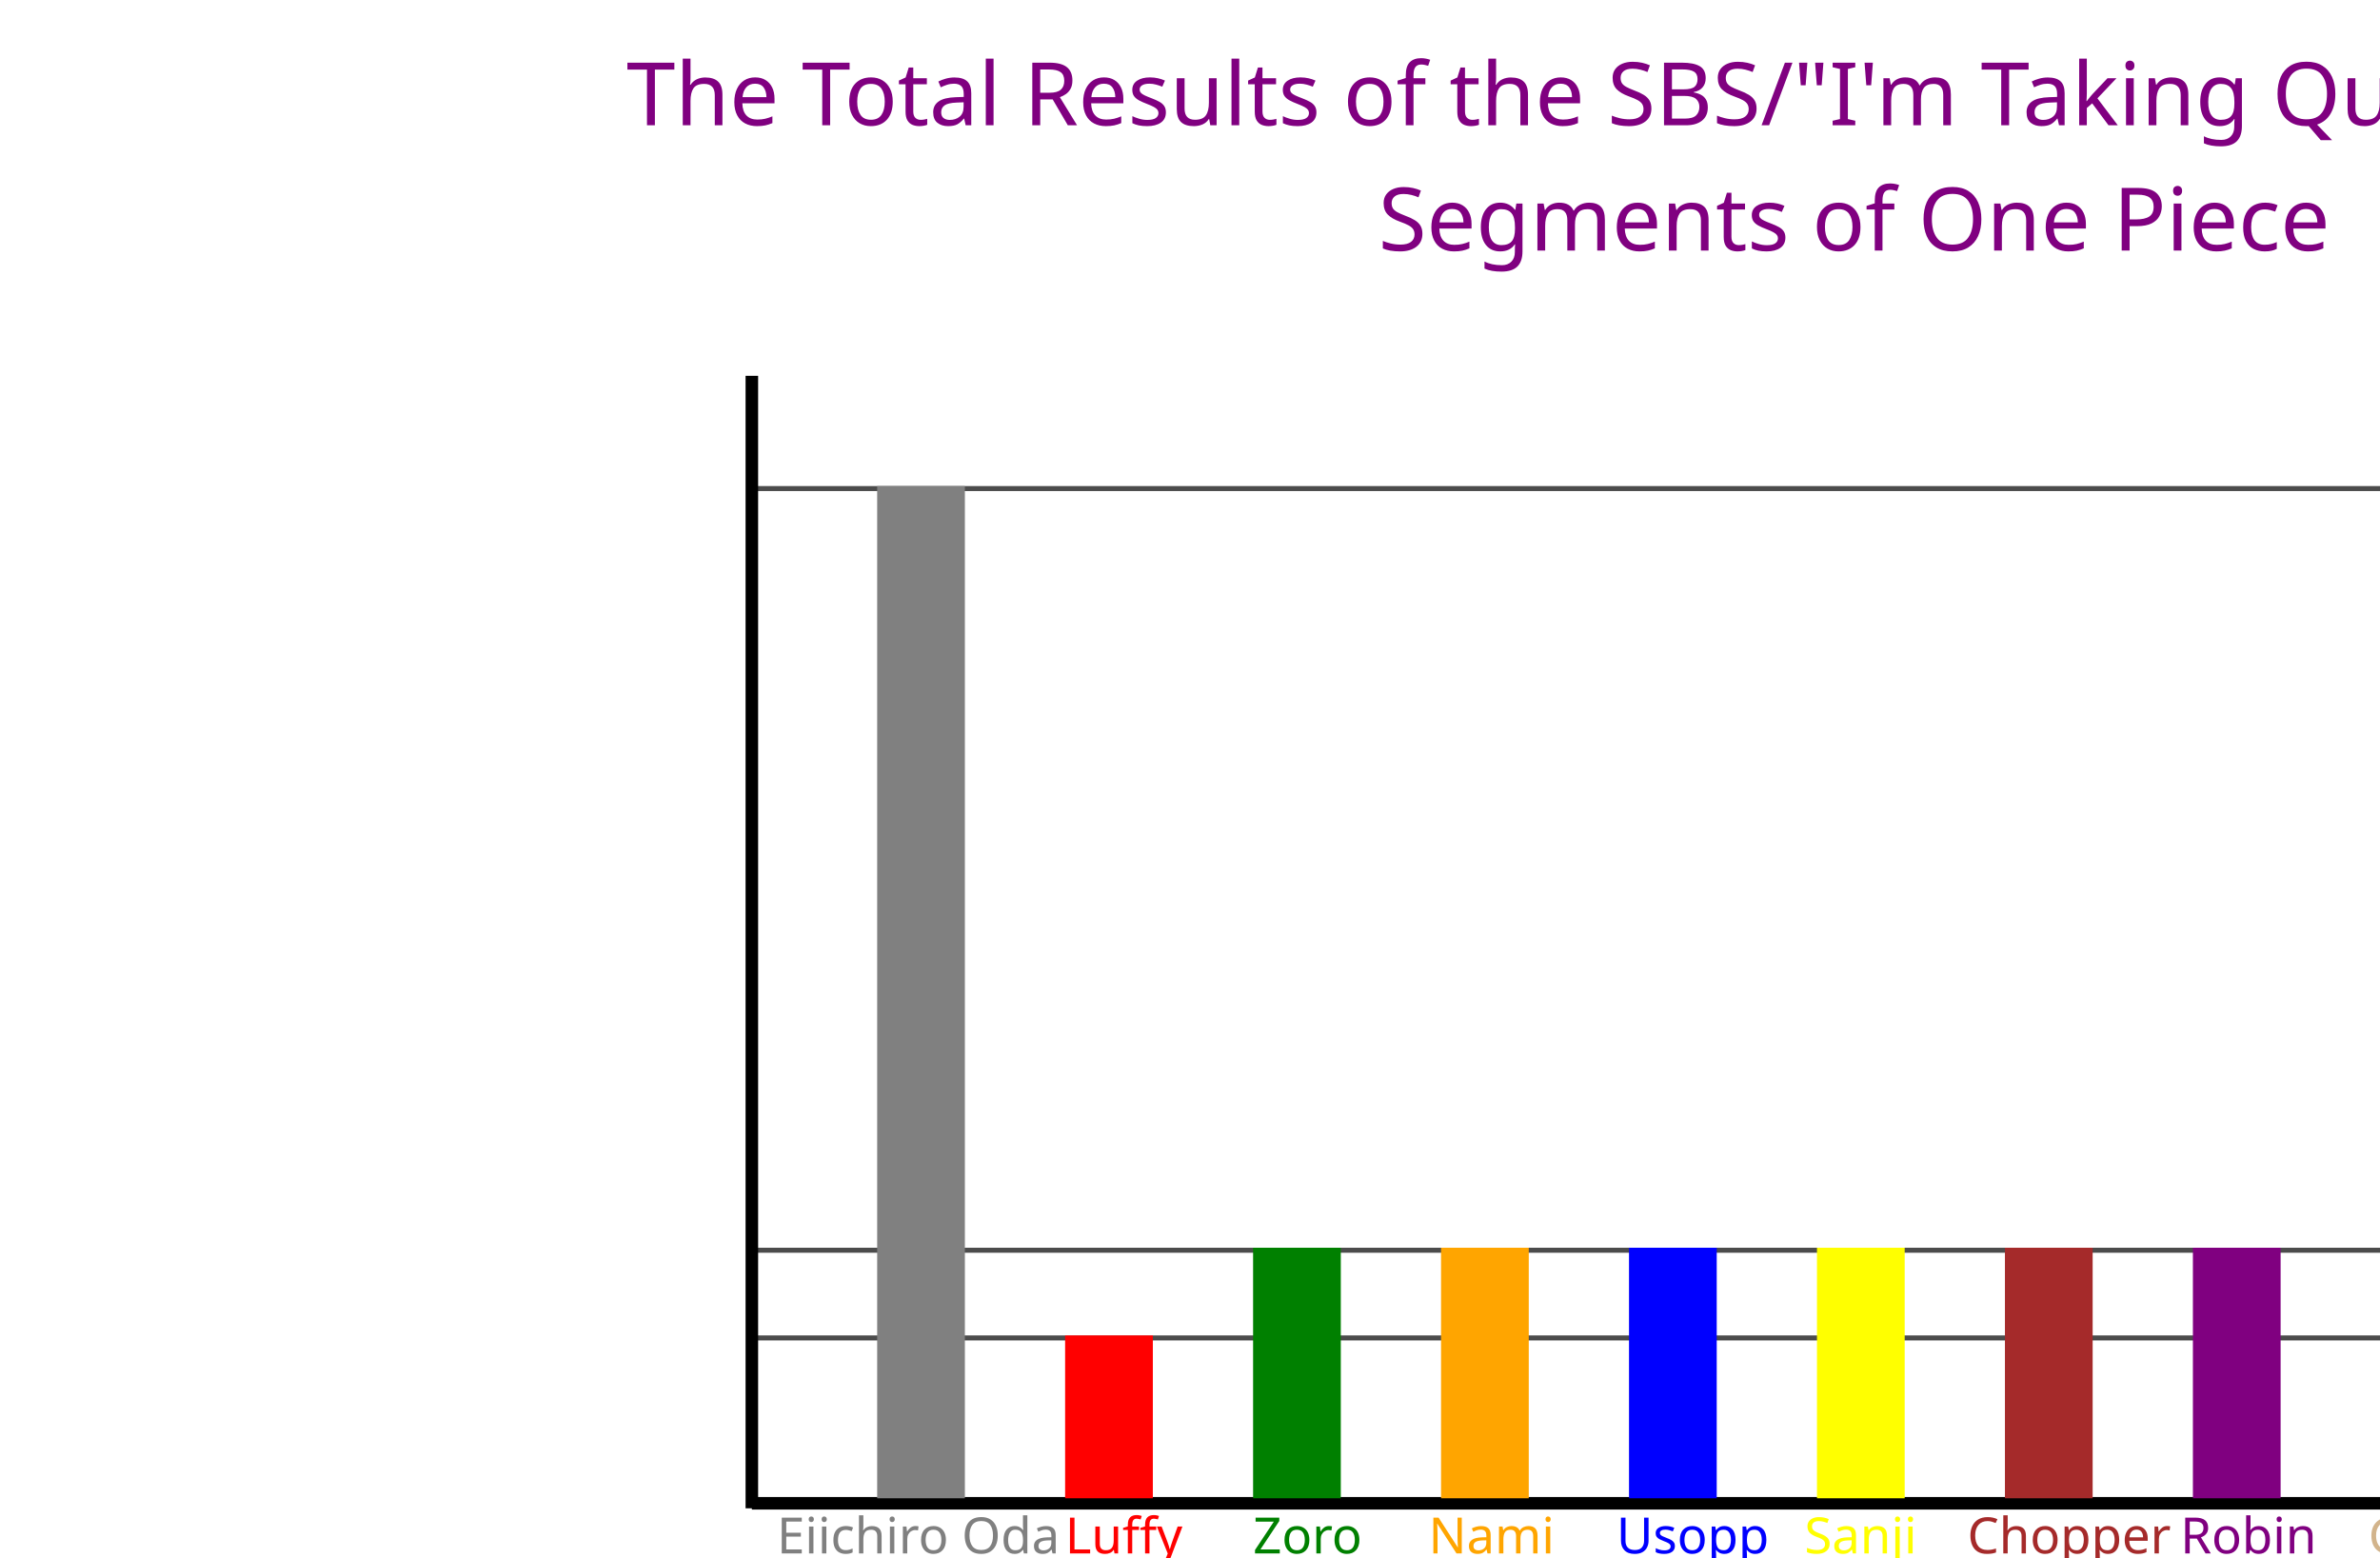
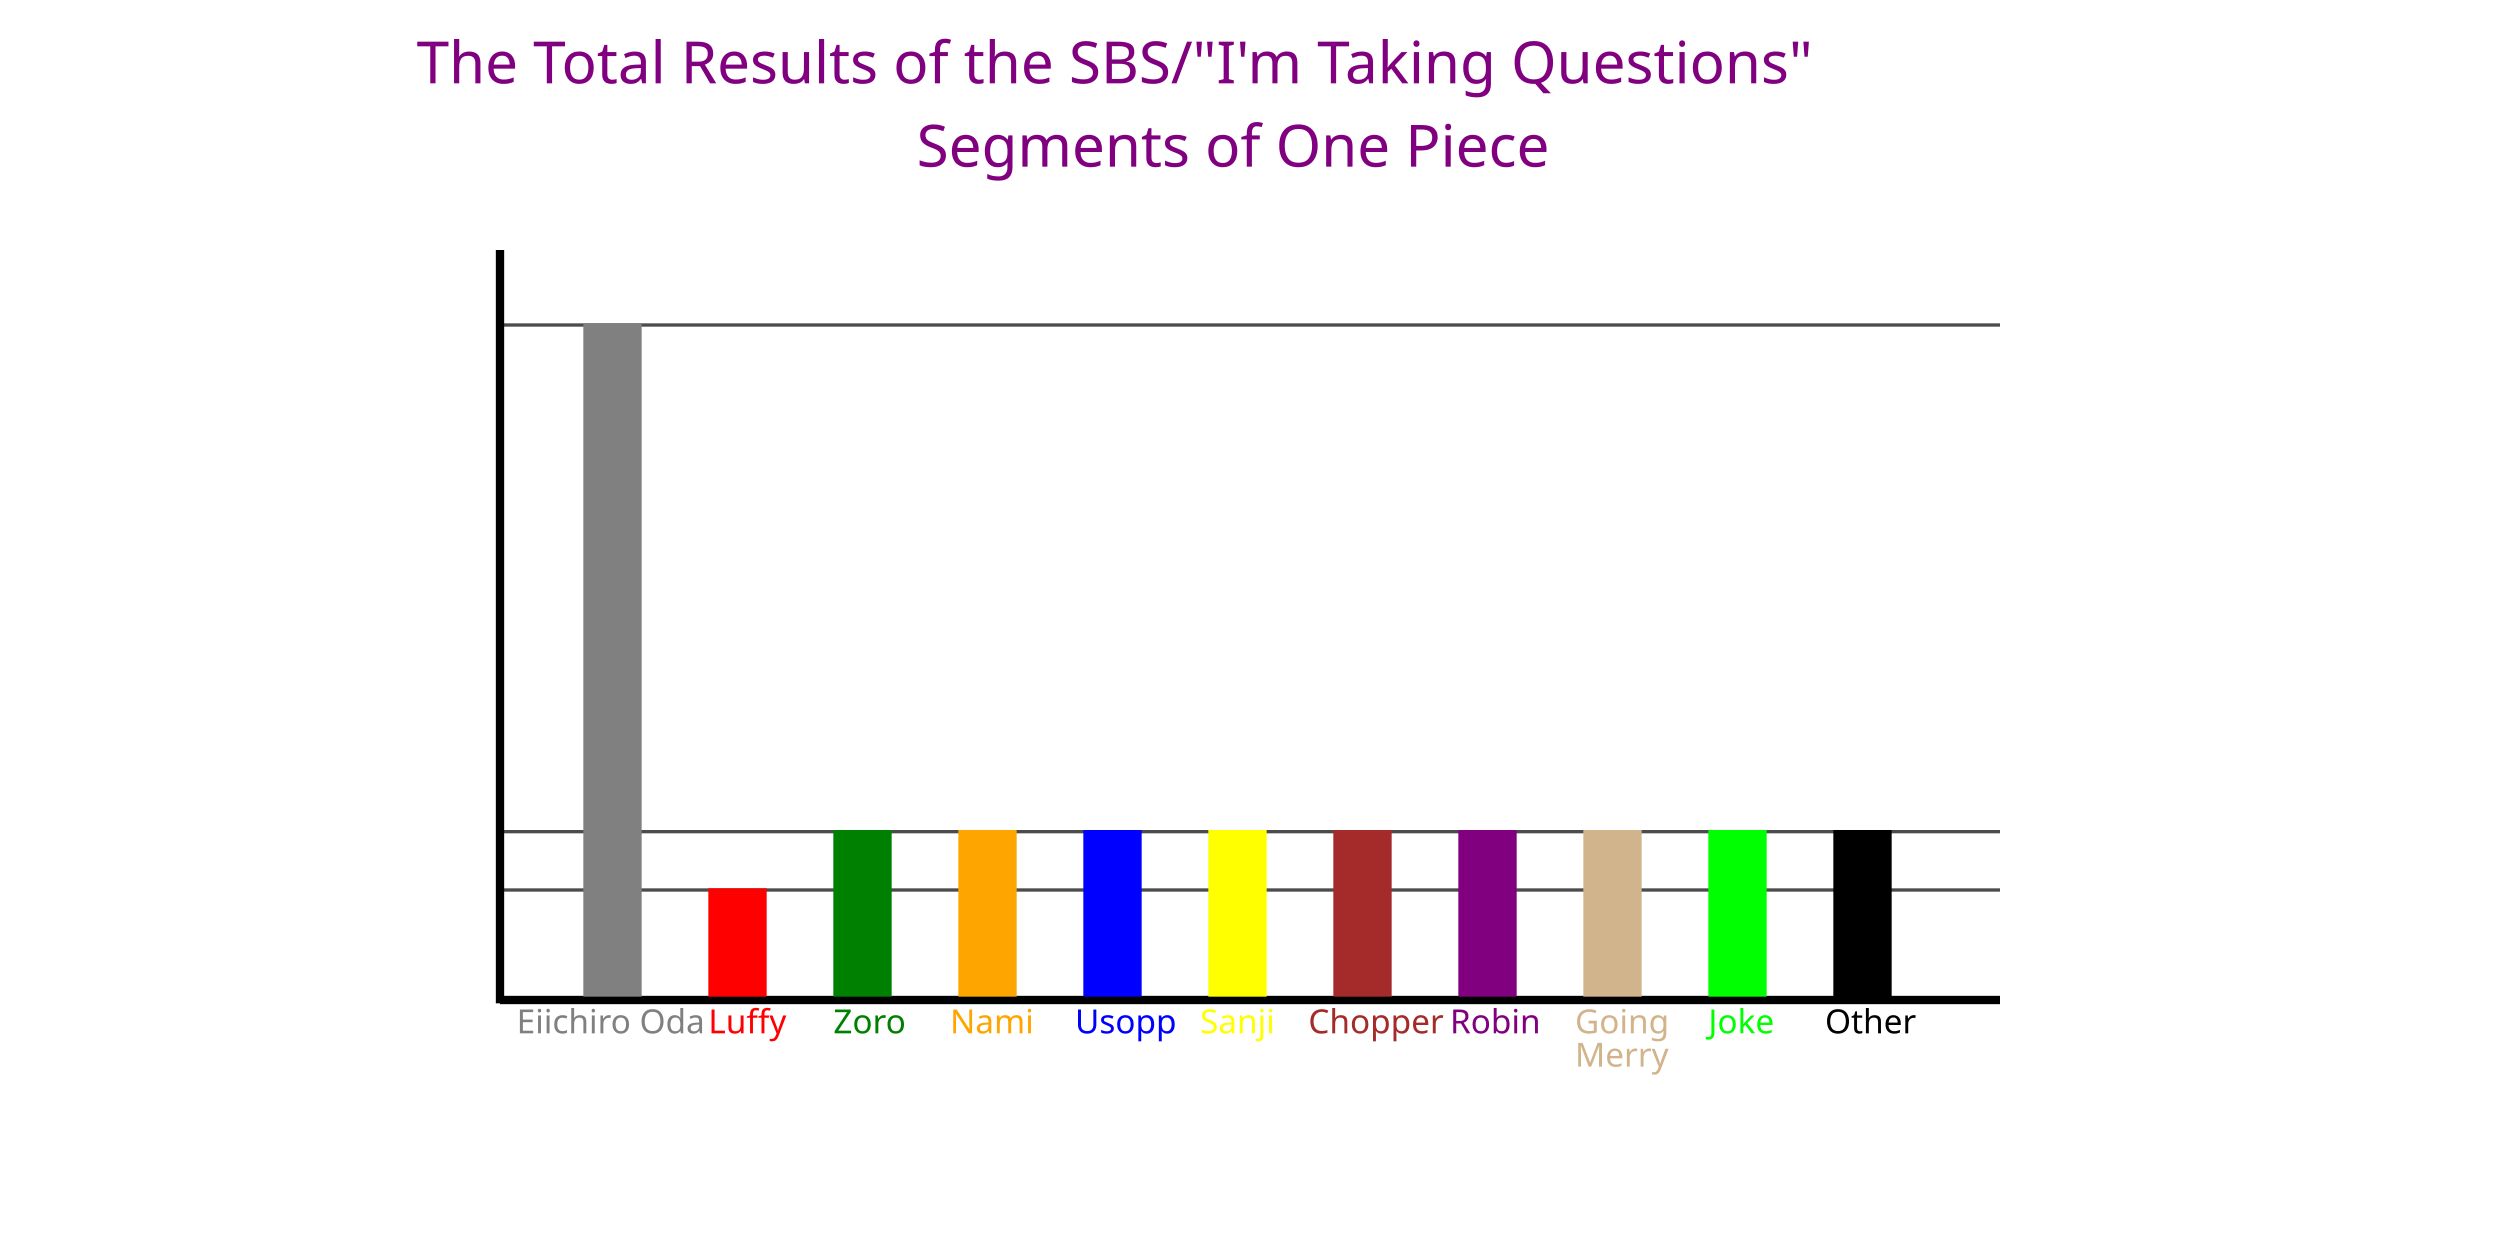
- <svg xmlns="http://www.w3.org/2000/svg" width="100%" height="100%">
+ <svg xmlns="http://www.w3.org/2000/svg" width="1500" height="750" viewBox="0 0 1500 750" preserveAspectRatio="xMinYMin meet">
  <g alignment-baseline="baseline">
    <text x="250" y="50" fill="purple" style="font-family:castellar;font-size:35px;">The Total Results of the SBS/"I'm Taking Questions"</text>
    <text x="550" y="100" fill="purple" style="font-family:castellar;font-size:35px;">Segments of One Piece</text>
    <line x1="300" y1="600" x2="1200" y2="600" stroke="black" stroke-width="5" />
    <line x1="300" y1="602" x2="300" y2="150" stroke="black" stroke-width="5" />
    <line x1="300" y1="195" x2="1200" y2="195" stroke="black" stroke-width="2" stroke-opacity="0.7" />
    <line x1="300" y1="534" x2="1200" y2="534" stroke="black" stroke-width="2" stroke-opacity="0.7" />
    <line x1="300" y1="499" x2="1200" y2="499" stroke="black" stroke-width="2" stroke-opacity="0.7" />
    <rect width="35" height="404" x="350" y="194" fill="gray" />
    <rect width="35" height="65" x="425" y="533" fill="red" />
    <rect width="35" height="100" x="500" y="498" fill="green" />
    <rect width="35" height="100" x="575" y="498" fill="orange" />
    <rect width="35" height="100" x="650" y="498" fill="blue" />
    <rect width="35" height="100" x="725" y="498" fill="yellow" />
    <rect width="35" height="100" x="800" y="498" fill="brown" />
    <rect width="35" height="100" x="875" y="498" fill="purple" />
    <rect width="35" height="100" x="950" y="498" fill="tan" />
    <rect width="35" height="100" x="1025" y="498" fill="lime" />
    <rect width="35" height="100" x="1100" y="498" fill="black" />
    <text x="310" y="620" fill="gray" style="font-family:times-new-roman;font-size:20px;">Eiichiro Oda</text>
    <text x="425" y="620" fill="red" style="font-family:times-new-roman;font-size:20px;">Luffy</text>
    <text x="500" y="620" fill="green" style="font-family:times-new-roman;font-size:20px;">Zoro</text>
    <text x="570" y="620" fill="orange" style="font-family:times-new-roman;font-size:20px;">Nami</text>
    <text x="645" y="620" fill="blue" style="font-family:times-new-roman;font-size:20px;">Usopp</text>
    <text x="720" y="620" fill="yellow" style="font-family:times-new-roman;font-size:20px;">Sanji</text>
    <text x="785" y="620" fill="brown" style="font-family:times-new-roman;font-size:20px;">Chopper</text>
    <text x="870" y="620" fill="purple" style="font-family:times-new-roman;font-size:20px;">Robin</text>
    <text x="945" y="620" fill="tan" style="font-family:times-new-roman;font-size:20px;">Going</text>
    <text x="945" y="640" fill="tan" style="font-family:times-new-roman;font-size:20px;">Merry</text>
    <text x="1025" y="620" fill="lime" style="font-family:times-new-roman;font-size:20px;">Joke</text>
    <text x="1095" y="620" fill="black" style="font-family:times-new-roman;font-size:20px;">Other</text>
  </g>
</svg>
